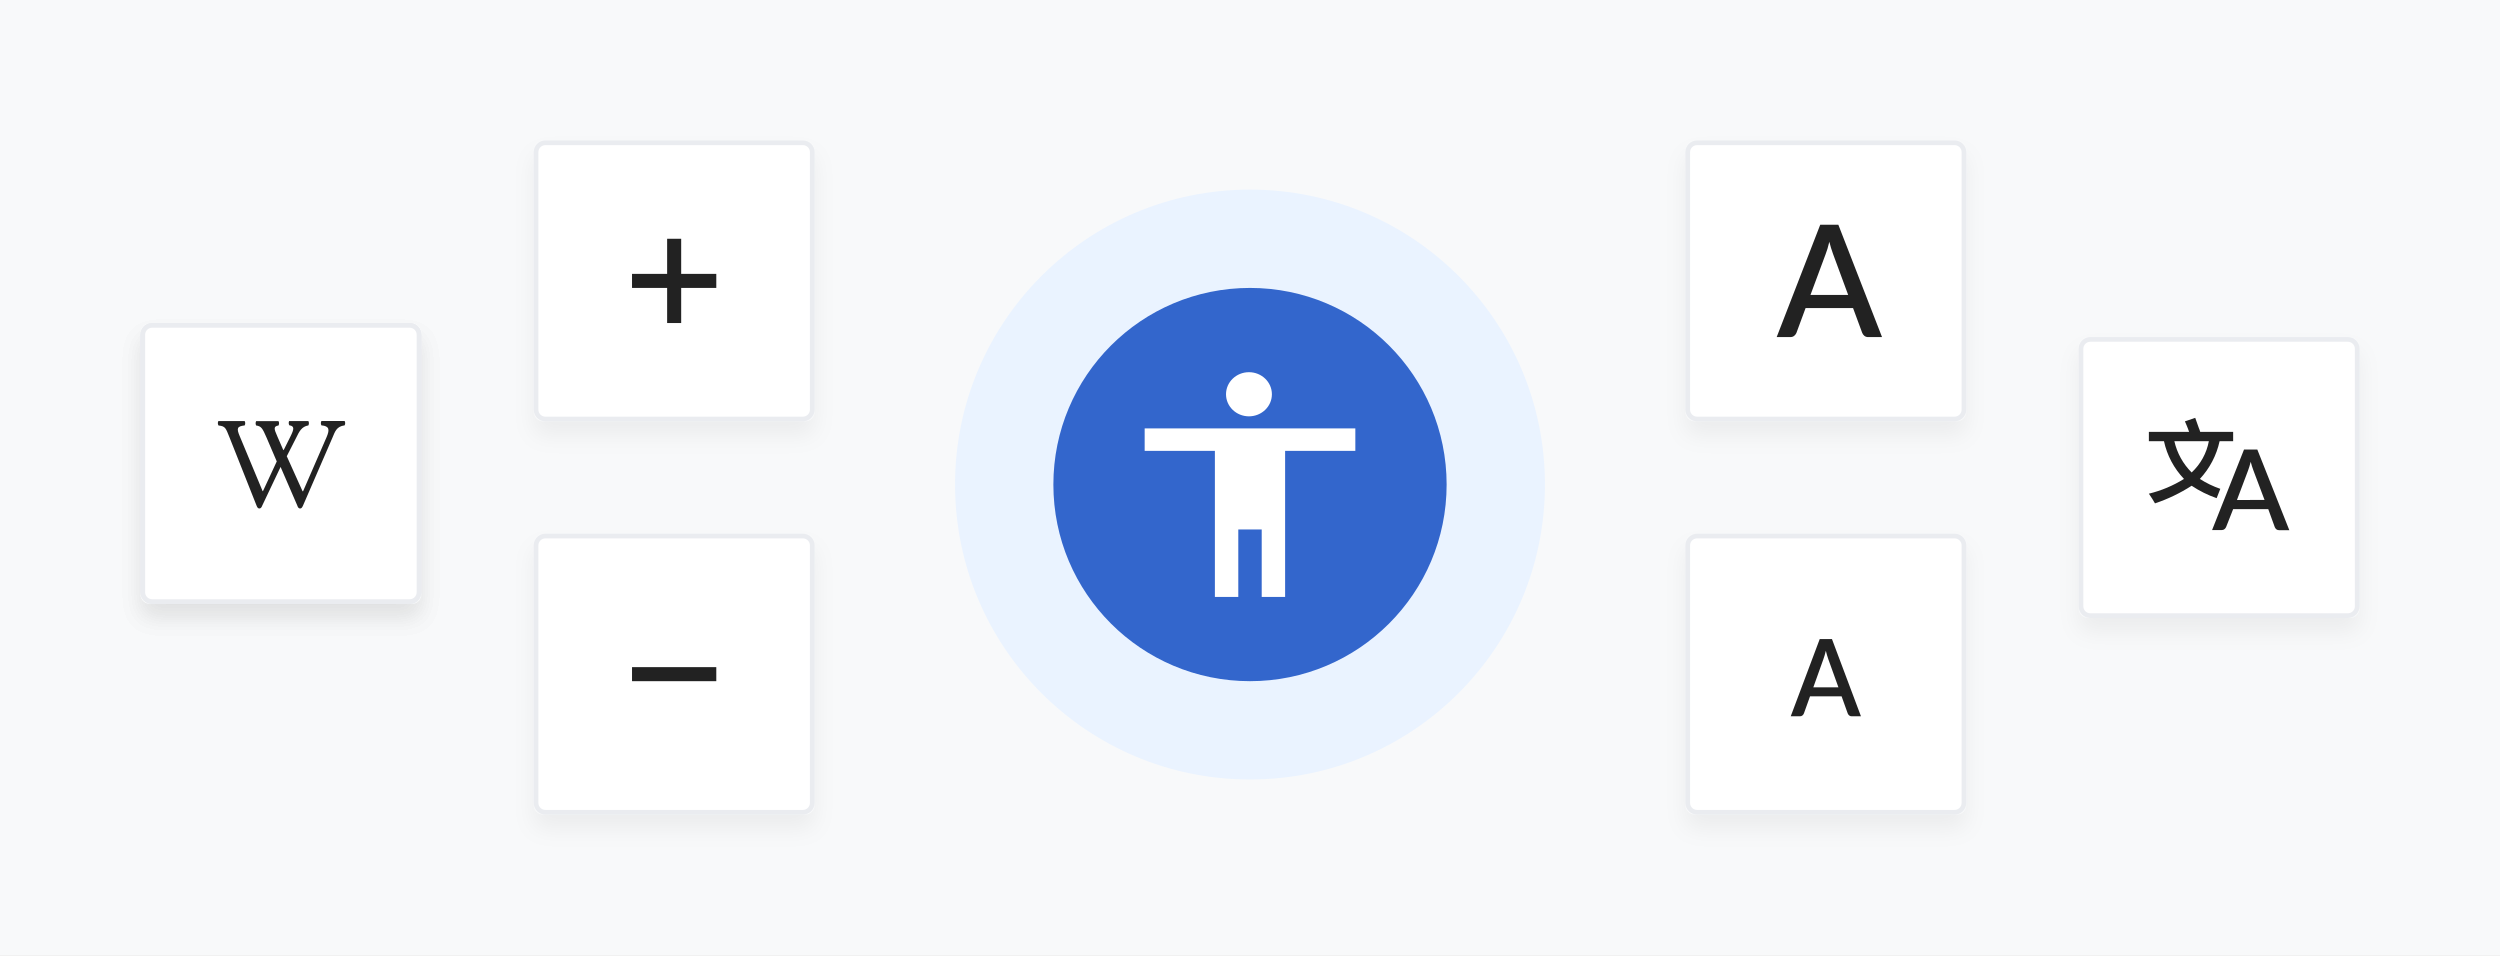
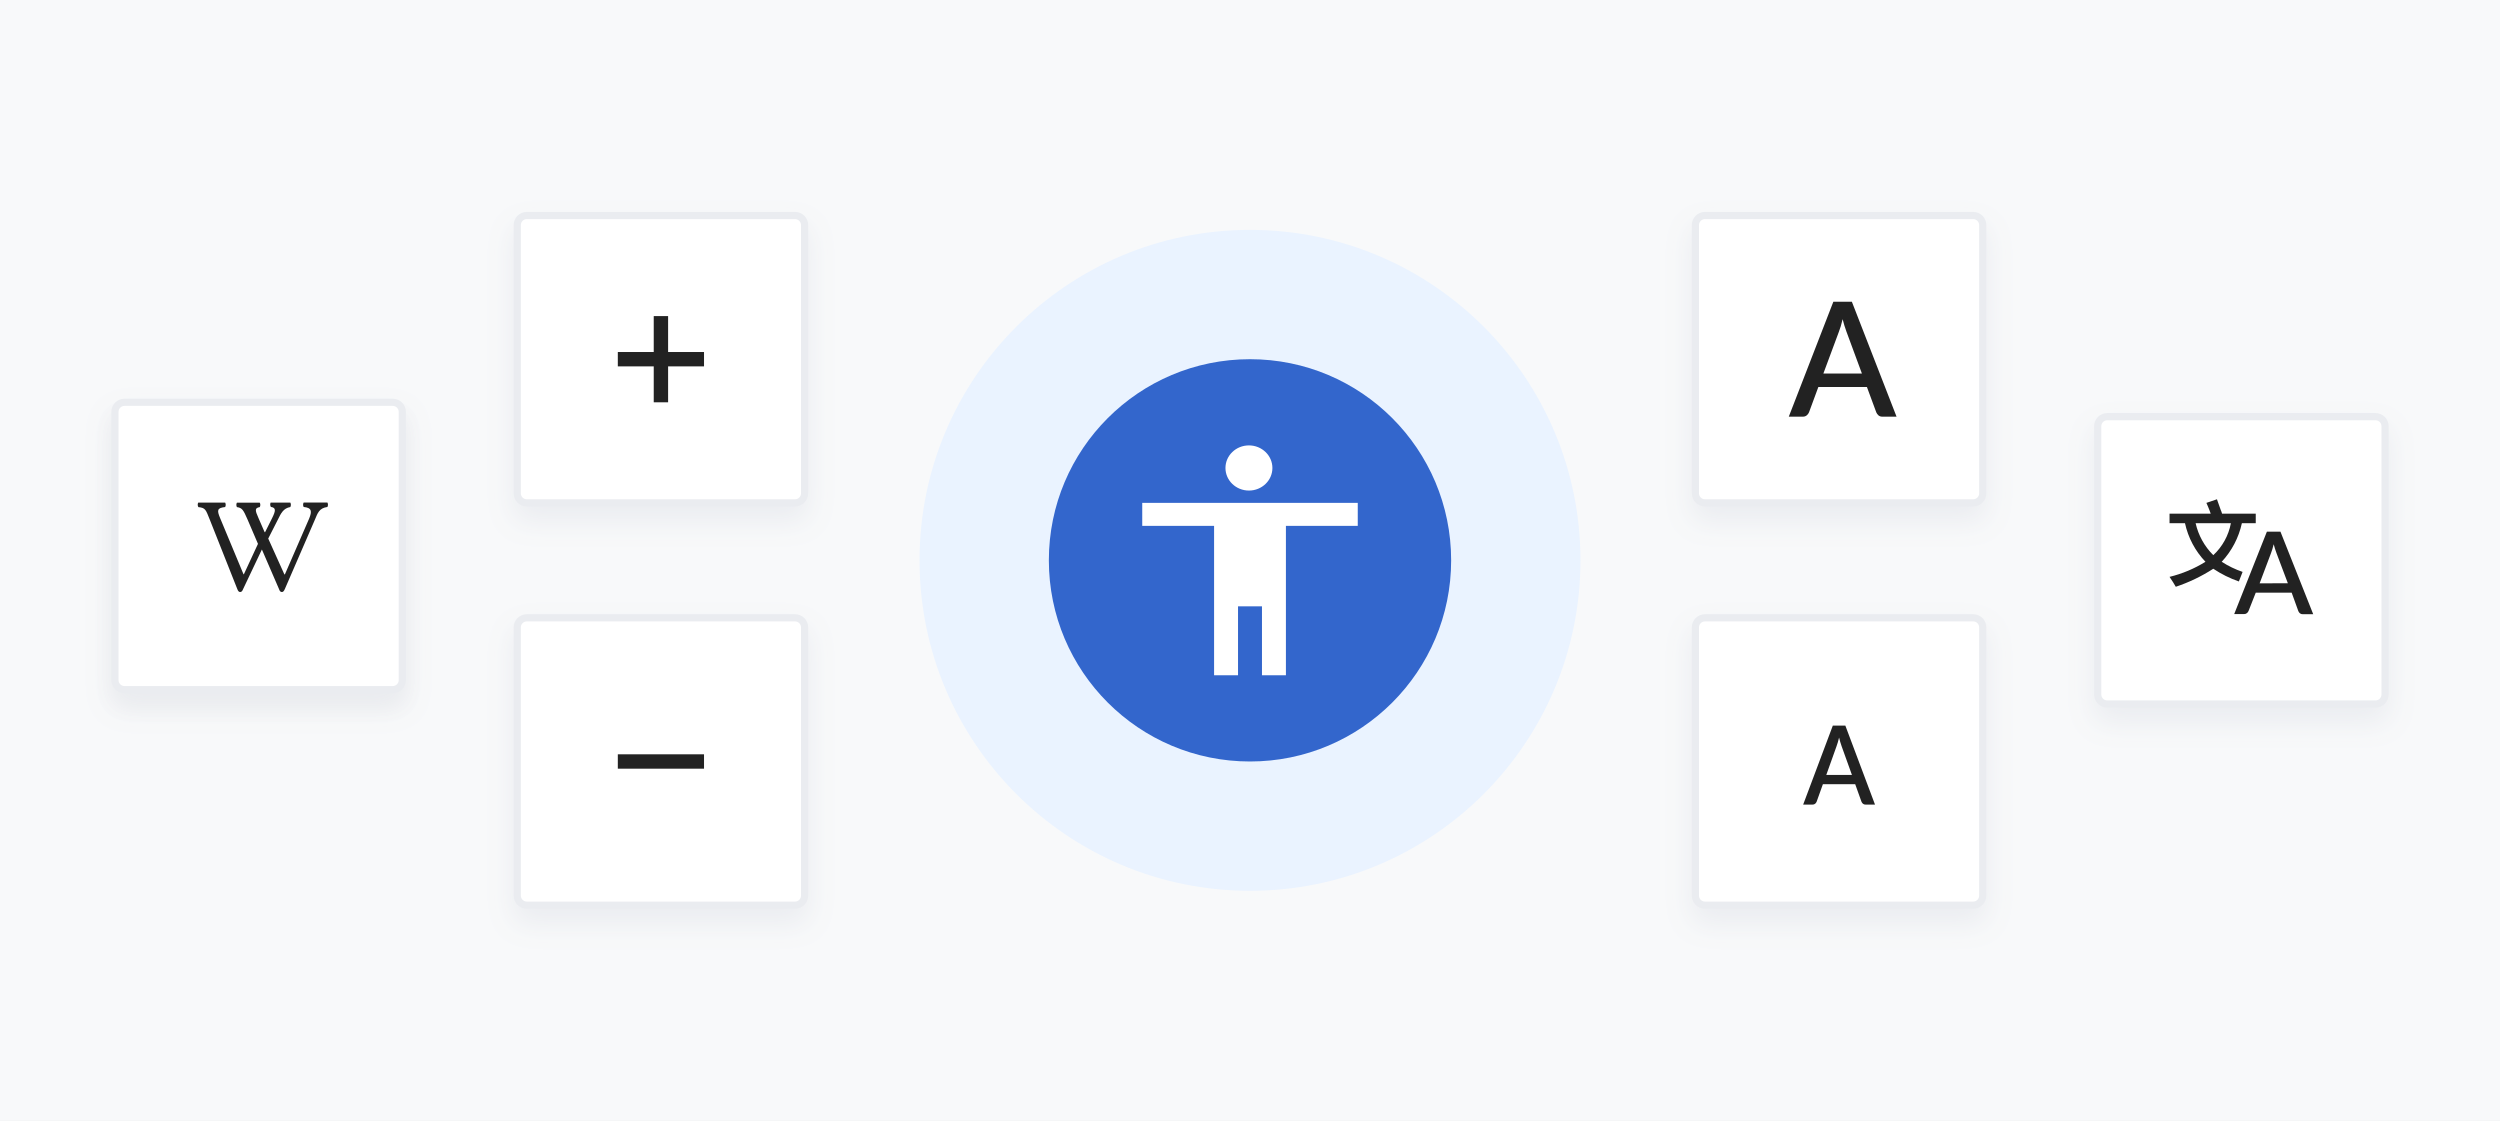
- <svg xmlns="http://www.w3.org/2000/svg" xmlns:xlink="http://www.w3.org/1999/xlink" width="356" height="136" viewBox="0 0 356 136">
+ <svg xmlns="http://www.w3.org/2000/svg" xmlns:xlink="http://www.w3.org/1999/xlink" width="348" height="156" viewBox="0 0 348 156">
  <defs>
-     <filter id="filter-2" width="127.5%" height="127.5%" x="-13.8%" y="-8.8%" filterUnits="objectBoundingBox">
-       <feOffset dy="2" in="SourceAlpha" result="shadowOffsetOuter1" />
-       <feGaussianBlur in="shadowOffsetOuter1" result="shadowBlurOuter1" stdDeviation="1.5" />
+     <filter id="filter-2" width="137.5%" height="137.5%" x="-18.8%" y="-13.8%" filterUnits="objectBoundingBox">
+       <feMorphology in="SourceAlpha" operator="dilate" radius=".5" result="shadowSpreadOuter1" />
+       <feOffset dy="2" in="shadowSpreadOuter1" result="shadowOffsetOuter1" />
+       <feGaussianBlur in="shadowOffsetOuter1" result="shadowBlurOuter1" stdDeviation="2" />
      <feComposite in="shadowBlurOuter1" in2="SourceAlpha" operator="out" result="shadowBlurOuter1" />
-       <feColorMatrix in="shadowBlurOuter1" values="0 0 0 0 0 0 0 0 0 0 0 0 0 0 0 0 0 0 0.05 0" />
+       <feColorMatrix in="shadowBlurOuter1" values="0 0 0 0 0.918 0 0 0 0 0.925 0 0 0 0 0.941 0 0 0 1 0" />
    </filter>
-     <filter id="filter-4" width="127.5%" height="127.5%" x="-13.8%" y="-8.8%" filterUnits="objectBoundingBox">
-       <feOffset dy="2" in="SourceAlpha" result="shadowOffsetOuter1" />
-       <feGaussianBlur in="shadowOffsetOuter1" result="shadowBlurOuter1" stdDeviation="1.5" />
+     <filter id="filter-4" width="137.5%" height="137.5%" x="-18.8%" y="-13.8%" filterUnits="objectBoundingBox">
+       <feMorphology in="SourceAlpha" operator="dilate" radius=".5" result="shadowSpreadOuter1" />
+       <feOffset dy="2" in="shadowSpreadOuter1" result="shadowOffsetOuter1" />
+       <feGaussianBlur in="shadowOffsetOuter1" result="shadowBlurOuter1" stdDeviation="2" />
      <feComposite in="shadowBlurOuter1" in2="SourceAlpha" operator="out" result="shadowBlurOuter1" />
-       <feColorMatrix in="shadowBlurOuter1" values="0 0 0 0 0 0 0 0 0 0 0 0 0 0 0 0 0 0 0.05 0" />
+       <feColorMatrix in="shadowBlurOuter1" values="0 0 0 0 0.918 0 0 0 0 0.925 0 0 0 0 0.941 0 0 0 1 0" />
    </filter>
-     <filter id="filter-6" width="127.5%" height="127.5%" x="-13.8%" y="-8.8%" filterUnits="objectBoundingBox">
-       <feOffset dy="2" in="SourceAlpha" result="shadowOffsetOuter1" />
-       <feGaussianBlur in="shadowOffsetOuter1" result="shadowBlurOuter1" stdDeviation="1.5" />
+     <filter id="filter-6" width="137.5%" height="137.5%" x="-18.8%" y="-13.8%" filterUnits="objectBoundingBox">
+       <feMorphology in="SourceAlpha" operator="dilate" radius=".5" result="shadowSpreadOuter1" />
+       <feOffset dy="2" in="shadowSpreadOuter1" result="shadowOffsetOuter1" />
+       <feGaussianBlur in="shadowOffsetOuter1" result="shadowBlurOuter1" stdDeviation="2" />
      <feComposite in="shadowBlurOuter1" in2="SourceAlpha" operator="out" result="shadowBlurOuter1" />
-       <feColorMatrix in="shadowBlurOuter1" values="0 0 0 0 0 0 0 0 0 0 0 0 0 0 0 0 0 0 0.05 0" />
+       <feColorMatrix in="shadowBlurOuter1" values="0 0 0 0 0.918 0 0 0 0 0.925 0 0 0 0 0.941 0 0 0 1 0" />
    </filter>
-     <filter id="filter-8" width="127.5%" height="127.5%" x="-13.8%" y="-8.8%" filterUnits="objectBoundingBox">
-       <feOffset dy="2" in="SourceAlpha" result="shadowOffsetOuter1" />
-       <feGaussianBlur in="shadowOffsetOuter1" result="shadowBlurOuter1" stdDeviation="1.5" />
+     <filter id="filter-8" width="137.5%" height="137.5%" x="-18.8%" y="-13.8%" filterUnits="objectBoundingBox">
+       <feMorphology in="SourceAlpha" operator="dilate" radius=".5" result="shadowSpreadOuter1" />
+       <feOffset dy="2" in="shadowSpreadOuter1" result="shadowOffsetOuter1" />
+       <feGaussianBlur in="shadowOffsetOuter1" result="shadowBlurOuter1" stdDeviation="2" />
      <feComposite in="shadowBlurOuter1" in2="SourceAlpha" operator="out" result="shadowBlurOuter1" />
-       <feColorMatrix in="shadowBlurOuter1" values="0 0 0 0 0 0 0 0 0 0 0 0 0 0 0 0 0 0 0.05 0" />
+       <feColorMatrix in="shadowBlurOuter1" values="0 0 0 0 0.918 0 0 0 0 0.925 0 0 0 0 0.941 0 0 0 1 0" />
    </filter>
    <filter id="filter-10" width="127.5%" height="127.5%" x="-13.8%" y="-8.8%" filterUnits="objectBoundingBox">
      <feOffset dy="2" in="SourceAlpha" result="shadowOffsetOuter1" />
      <feGaussianBlur in="shadowOffsetOuter1" result="shadowBlurOuter1" stdDeviation="1.5" />
      <feComposite in="shadowBlurOuter1" in2="SourceAlpha" operator="out" result="shadowBlurOuter1" />
      <feColorMatrix in="shadowBlurOuter1" values="0 0 0 0 0 0 0 0 0 0 0 0 0 0 0 0 0 0 0.05 0" />
    </filter>
-     <filter id="filter-12" width="127.5%" height="127.5%" x="-13.8%" y="-8.8%" filterUnits="objectBoundingBox">
-       <feOffset dy="2" in="SourceAlpha" result="shadowOffsetOuter1" />
-       <feGaussianBlur in="shadowOffsetOuter1" result="shadowBlurOuter1" stdDeviation="1.5" />
+     <filter id="filter-12" width="137.5%" height="137.5%" x="-18.8%" y="-13.8%" filterUnits="objectBoundingBox">
+       <feMorphology in="SourceAlpha" operator="dilate" radius=".5" result="shadowSpreadOuter1" />
+       <feOffset dy="2" in="shadowSpreadOuter1" result="shadowOffsetOuter1" />
+       <feGaussianBlur in="shadowOffsetOuter1" result="shadowBlurOuter1" stdDeviation="2" />
      <feComposite in="shadowBlurOuter1" in2="SourceAlpha" operator="out" result="shadowBlurOuter1" />
-       <feColorMatrix in="shadowBlurOuter1" values="0 0 0 0 0 0 0 0 0 0 0 0 0 0 0 0 0 0 0.05 0" />
+       <feColorMatrix in="shadowBlurOuter1" values="0 0 0 0 0.918 0 0 0 0 0.925 0 0 0 0 0.941 0 0 0 1 0" />
    </filter>
-     <filter id="filter-14" width="127.5%" height="127.5%" x="-13.8%" y="-8.8%" filterUnits="objectBoundingBox">
-       <feOffset dy="2" in="SourceAlpha" result="shadowOffsetOuter1" />
-       <feGaussianBlur in="shadowOffsetOuter1" result="shadowBlurOuter1" stdDeviation="1.5" />
+     <filter id="filter-14" width="137.5%" height="137.5%" x="-18.8%" y="-13.8%" filterUnits="objectBoundingBox">
+       <feMorphology in="SourceAlpha" operator="dilate" radius=".5" result="shadowSpreadOuter1" />
+       <feOffset dy="2" in="shadowSpreadOuter1" result="shadowOffsetOuter1" />
+       <feGaussianBlur in="shadowOffsetOuter1" result="shadowBlurOuter1" stdDeviation="2" />
      <feComposite in="shadowBlurOuter1" in2="SourceAlpha" operator="out" result="shadowBlurOuter1" />
-       <feColorMatrix in="shadowBlurOuter1" values="0 0 0 0 0 0 0 0 0 0 0 0 0 0 0 0 0 0 0.05 0" />
+       <feColorMatrix in="shadowBlurOuter1" values="0 0 0 0 0.918 0 0 0 0 0.925 0 0 0 0 0.941 0 0 0 1 0" />
    </filter>
-     <rect id="path-1" width="40" height="40" x="76" y="76" rx="1.333" />
-     <rect id="path-3" width="40" height="40" x="296" y="48" rx="1.333" />
-     <rect id="path-5" width="40" height="40" x="240" y="76" rx="1.333" />
-     <rect id="path-7" width="40" height="40" x="240" y="20" rx="1.333" />
-     <rect id="path-9" width="40" height="40" x="20" y="46" rx="1.333" />
-     <rect id="path-11" width="40" height="40" x="20" y="46" rx="1.333" />
-     <rect id="path-13" width="40" height="40" x="76" y="20" rx="1.333" />
+     <rect id="path-1" width="40" height="40" x="72" y="86" rx="1.333" />
+     <rect id="path-3" width="40" height="40" x="292" y="58" rx="1.333" />
+     <rect id="path-5" width="40" height="40" x="236" y="86" rx="1.333" />
+     <rect id="path-7" width="40" height="40" x="236" y="30" rx="1.333" />
+     <rect id="path-9" width="40" height="40" x="16" y="56" rx="1.333" />
+     <rect id="path-11" width="40" height="40" x="16" y="56" rx="1.333" />
+     <rect id="path-13" width="40" height="40" x="72" y="30" rx="1.333" />
  </defs>
-   <g id="this-is-for-everyone-mobile" fill="none" fill-rule="evenodd" stroke="none" stroke-width="1">
-     <path fill="#F8F9FA" d="M0 0h356v136H0z" />
-     <g id="add" fill="#222" fill-rule="nonzero" transform="translate(90 90)">
+   <g id="this-is-for-everyone--mobile" fill="none" fill-rule="evenodd" stroke="none" stroke-width="1">
+     <path fill="#F8F9FA" d="M0 0h348v156H0z" />
+     <g id="add" fill="#222" fill-rule="nonzero" transform="translate(86 100)">
      <path id="Path" d="M7 5V0H5v5H0v2h5v5h2V7h5V5z" />
    </g>
-     <circle id="Oval" cx="178" cy="69" r="42" fill="#EAF3FF" fill-rule="nonzero" />
-     <circle id="Oval" cx="178" cy="69" r="28" fill="#36C" fill-rule="nonzero" />
+     <circle id="Oval" cx="174" cy="78" r="46" fill="#EAF3FF" fill-rule="nonzero" />
+     <circle id="Oval" cx="174" cy="78" r="28" fill="#36C" fill-rule="nonzero" />
    <g id="Rectangle-Copy-6">
      <use fill="#000" filter="url(#filter-2)" xlink:href="#path-1" />
-       <rect width="39.333" height="39.333" x="76.333" y="76.333" fill="#FFF" stroke="#EAECF0" stroke-linejoin="square" stroke-width=".667" rx="1.333" />
+       <use fill="#FFF" stroke="#EAECF0" xlink:href="#path-1" />
    </g>
    <g id="Rectangle-Copy-9">
      <use fill="#000" filter="url(#filter-4)" xlink:href="#path-3" />
-       <rect width="39.333" height="39.333" x="296.333" y="48.333" fill="#FFF" stroke="#EAECF0" stroke-linejoin="square" stroke-width=".667" rx="1.333" />
+       <use fill="#FFF" stroke="#EAECF0" xlink:href="#path-3" />
    </g>
-     <g id="add-copy" fill="#222" fill-rule="nonzero" transform="translate(90 95)">
+     <g id="add-copy" fill="#222" fill-rule="nonzero" transform="translate(86 105)">
      <path id="Path" d="M7 0H0v2h12V0z" />
    </g>
    <g id="Rectangle-Copy-12">
      <use fill="#000" filter="url(#filter-6)" xlink:href="#path-5" />
-       <rect width="39.333" height="39.333" x="240.333" y="76.333" fill="#FFF" stroke="#EAECF0" stroke-linejoin="square" stroke-width=".667" rx="1.333" />
+       <use fill="#FFF" stroke="#EAECF0" xlink:href="#path-5" />
    </g>
-     <path id="Shape" fill="#222" fill-rule="nonzero" d="M265 102h-1.313a.537.537 0 01-.365-.12.759.759 0 01-.209-.293l-.87-2.43h-4.495l-.87 2.43a.723.723 0 01-.2.284.521.521 0 01-.365.128H255L259.13 91h1.74l4.13 11zm-3.209-4.125l-1.443-4.015c-.137-.39-.253-.788-.348-1.192-.052.239-.11.459-.174.66-.064.202-.122.379-.174.532l-1.435 4.015h3.574z" />
+     <path id="Shape" fill="#222" fill-rule="nonzero" d="M261 112h-1.313a.537.537 0 01-.365-.12.759.759 0 01-.209-.293l-.87-2.43h-4.495l-.87 2.43a.723.723 0 01-.2.284.521.521 0 01-.365.128H251L255.13 101h1.74l4.13 11zm-3.209-4.125l-1.443-4.015c-.137-.39-.253-.788-.348-1.192-.052.239-.11.459-.174.66a24.84 24.84 0 01-.174.532l-1.435 4.015h3.574z" />
    <g id="Rectangle-Copy-8">
      <use fill="#000" filter="url(#filter-8)" xlink:href="#path-7" />
-       <rect width="39.333" height="39.333" x="240.333" y="20.333" fill="#FFF" stroke="#EAECF0" stroke-linejoin="square" stroke-width=".667" rx="1.333" />
+       <use fill="#FFF" stroke="#EAECF0" xlink:href="#path-7" />
    </g>
-     <path id="Shape" fill="#222" fill-rule="nonzero" d="M268 47.999h-1.96a.821.821 0 01-.548-.17 1.108 1.108 0 01-.314-.43l-1.303-3.53h-6.76l-1.303 3.53c-.067.16-.171.3-.304.41a.803.803 0 01-.548.19H253L259.202 32h2.577L268 47.999zm-4.82-6l-2.156-5.84a16.413 16.413 0 01-.529-1.73c-.078.347-.166.68-.264 1-.098.32-.187.577-.265.77l-2.155 5.8h5.369z" />
+     <path id="Shape" fill="#222" fill-rule="nonzero" d="M264 57.999h-1.96a.821.821 0 01-.548-.17 1.108 1.108 0 01-.314-.43l-1.303-3.53h-6.76l-1.303 3.53c-.067.16-.171.3-.304.41a.803.803 0 01-.548.19H249L255.202 42h2.577L264 57.999zm-4.82-6l-2.156-5.84a16.413 16.413 0 01-.529-1.73c-.078.347-.166.68-.264 1-.098.32-.187.577-.265.77l-2.155 5.8h5.369z" />
    <g id="Rectangle-Copy-10">
      <use fill="#000" filter="url(#filter-10)" xlink:href="#path-9" />
-       <rect width="39.333" height="39.333" x="20.333" y="46.333" fill="#FFF" stroke="#EAECF0" stroke-linejoin="square" stroke-width=".667" rx="1.333" />
+       <rect width="39.333" height="39.333" x="16.333" y="56.333" fill="#FFF" stroke="#EAECF0" stroke-linejoin="square" stroke-width=".667" rx="1.333" />
    </g>
    <g id="Rectangle-Copy-11">
      <use fill="#000" filter="url(#filter-12)" xlink:href="#path-11" />
-       <rect width="39.333" height="39.333" x="20.333" y="46.333" fill="#FFF" stroke="#EAECF0" stroke-linejoin="square" stroke-width=".667" rx="1.333" />
+       <use fill="#FFF" stroke="#EAECF0" xlink:href="#path-11" />
    </g>
-     <g id="logo-wikipedia-copy" fill="#222" fill-rule="nonzero" transform="translate(30.5 59)">
+     <g id="logo-wikipedia-copy" fill="#222" fill-rule="nonzero" transform="translate(27 69)">
      <path id="Path" d="M10.672.958h2.74a.661.661 0 010 .623c-.958.153-1.303.871-1.734 1.753l-1.341 2.634 2.25 4.991h.068l3.372-7.76c.422-1.024.383-1.523-.757-1.628a.651.651 0 010-.623h3.305a.651.651 0 010 .623c-1.159.153-1.36.872-1.734 1.753l-4.186 9.657c-.125.287-.23.43-.422.43-.191 0-.316-.153-.402-.43L9.455 7.49l-2.605 5.49c-.106.287-.23.43-.422.43-.192 0-.297-.153-.402-.43L2.194 3.315C1.648 1.973 1.619 1.686.614 1.59a.651.651 0 01-.02-.632H4.34a.651.651 0 010 .623c-1.112.124-1.16.43-.71 1.513l3.267 7.846h.048L8.91 6.706 7.453 3.305c-.584-1.341-.747-1.61-1.475-1.715a.661.661 0 010-.622h3.18a.651.651 0 010 .622c-.709.115-.67.431-.182 1.514L9.81 5.02l.076.086.958-1.916c.546-1.092.613-1.514-.143-1.628a.661.661 0 01-.03-.604z" />
    </g>
    <g id="Rectangle-Copy-15">
      <use fill="#000" filter="url(#filter-14)" xlink:href="#path-13" />
-       <rect width="39.333" height="39.333" x="76.333" y="20.333" fill="#FFF" stroke="#EAECF0" stroke-linejoin="square" stroke-width=".667" rx="1.333" />
+       <use fill="#FFF" stroke="#EAECF0" xlink:href="#path-13" />
    </g>
-     <g id="add" fill="#222" fill-rule="nonzero" transform="translate(90 34)">
+     <g id="add" fill="#222" fill-rule="nonzero" transform="translate(86 44)">
      <path id="Path" d="M7 5V0H5v5H0v2h5v5h2V7h5V5z" />
    </g>
-     <path id="Shape" fill="#FFF" fill-rule="nonzero" d="M177.852 53c1.805 0 3.267 1.407 3.267 3.143 0 1.736-1.462 3.143-3.267 3.143-1.806 0-3.268-1.407-3.268-3.143 0-1.736 1.462-3.143 3.268-3.143zM193 64.2h-10V85h-3.333v-9.6h-3.334V85H173V64.2h-10V61h30v3.2z" />
-     <g id="icon-language" transform="translate(306 58)">
+     <path id="Shape" fill="#FFF" fill-rule="nonzero" d="M173.852 62c1.805 0 3.267 1.407 3.267 3.143 0 1.736-1.462 3.143-3.267 3.143-1.806 0-3.268-1.407-3.268-3.143 0-1.736 1.462-3.143 3.268-3.143zM189 73.2h-10V94h-3.333v-9.6h-3.334V94H169V73.2h-10V70h30v3.2z" />
+     <g id="icon-language" transform="translate(302 68)">
      <path id="canvas" d="M0 0h20v20H0z" />
      <path id="Shape" fill="#222" fill-rule="nonzero" d="M20 17.5h-1.44a.61.61 0 01-.4-.12.81.81 0 01-.23-.31L17 14.5h-5l-1 2.54a.77.77 0 01-.22.3.59.59 0 01-.4.14H9l4.55-11.47h1.89L20 17.5zm-3.53-4.31L14.89 9a11.62 11.62 0 01-.39-1.24c-.06.247-.123.477-.19.69l-.19.56-1.58 4.19 3.93-.01zm-6.3-1.58a13.43 13.43 0 01-2.91-1.41 11.46 11.46 0 002.81-5.37H12V3.5H7.31a4 4 0 00-.2-.56C6.87 2.29 6.6 1.5 6.6 1.5L5.13 2s.4.89.6 1.5H0v1.33h2.15A11.23 11.23 0 005 10.2a17.19 17.19 0 01-5 2.1c.373.547.663 1.007.87 1.38a23.28 23.28 0 005.22-2.51 15.64 15.64 0 003.56 1.77l.52-1.33zM3.63 4.83h4.91a8.11 8.11 0 01-2.45 4.45 9.11 9.11 0 01-2.46-4.45z" />
    </g>
  </g>
</svg>
